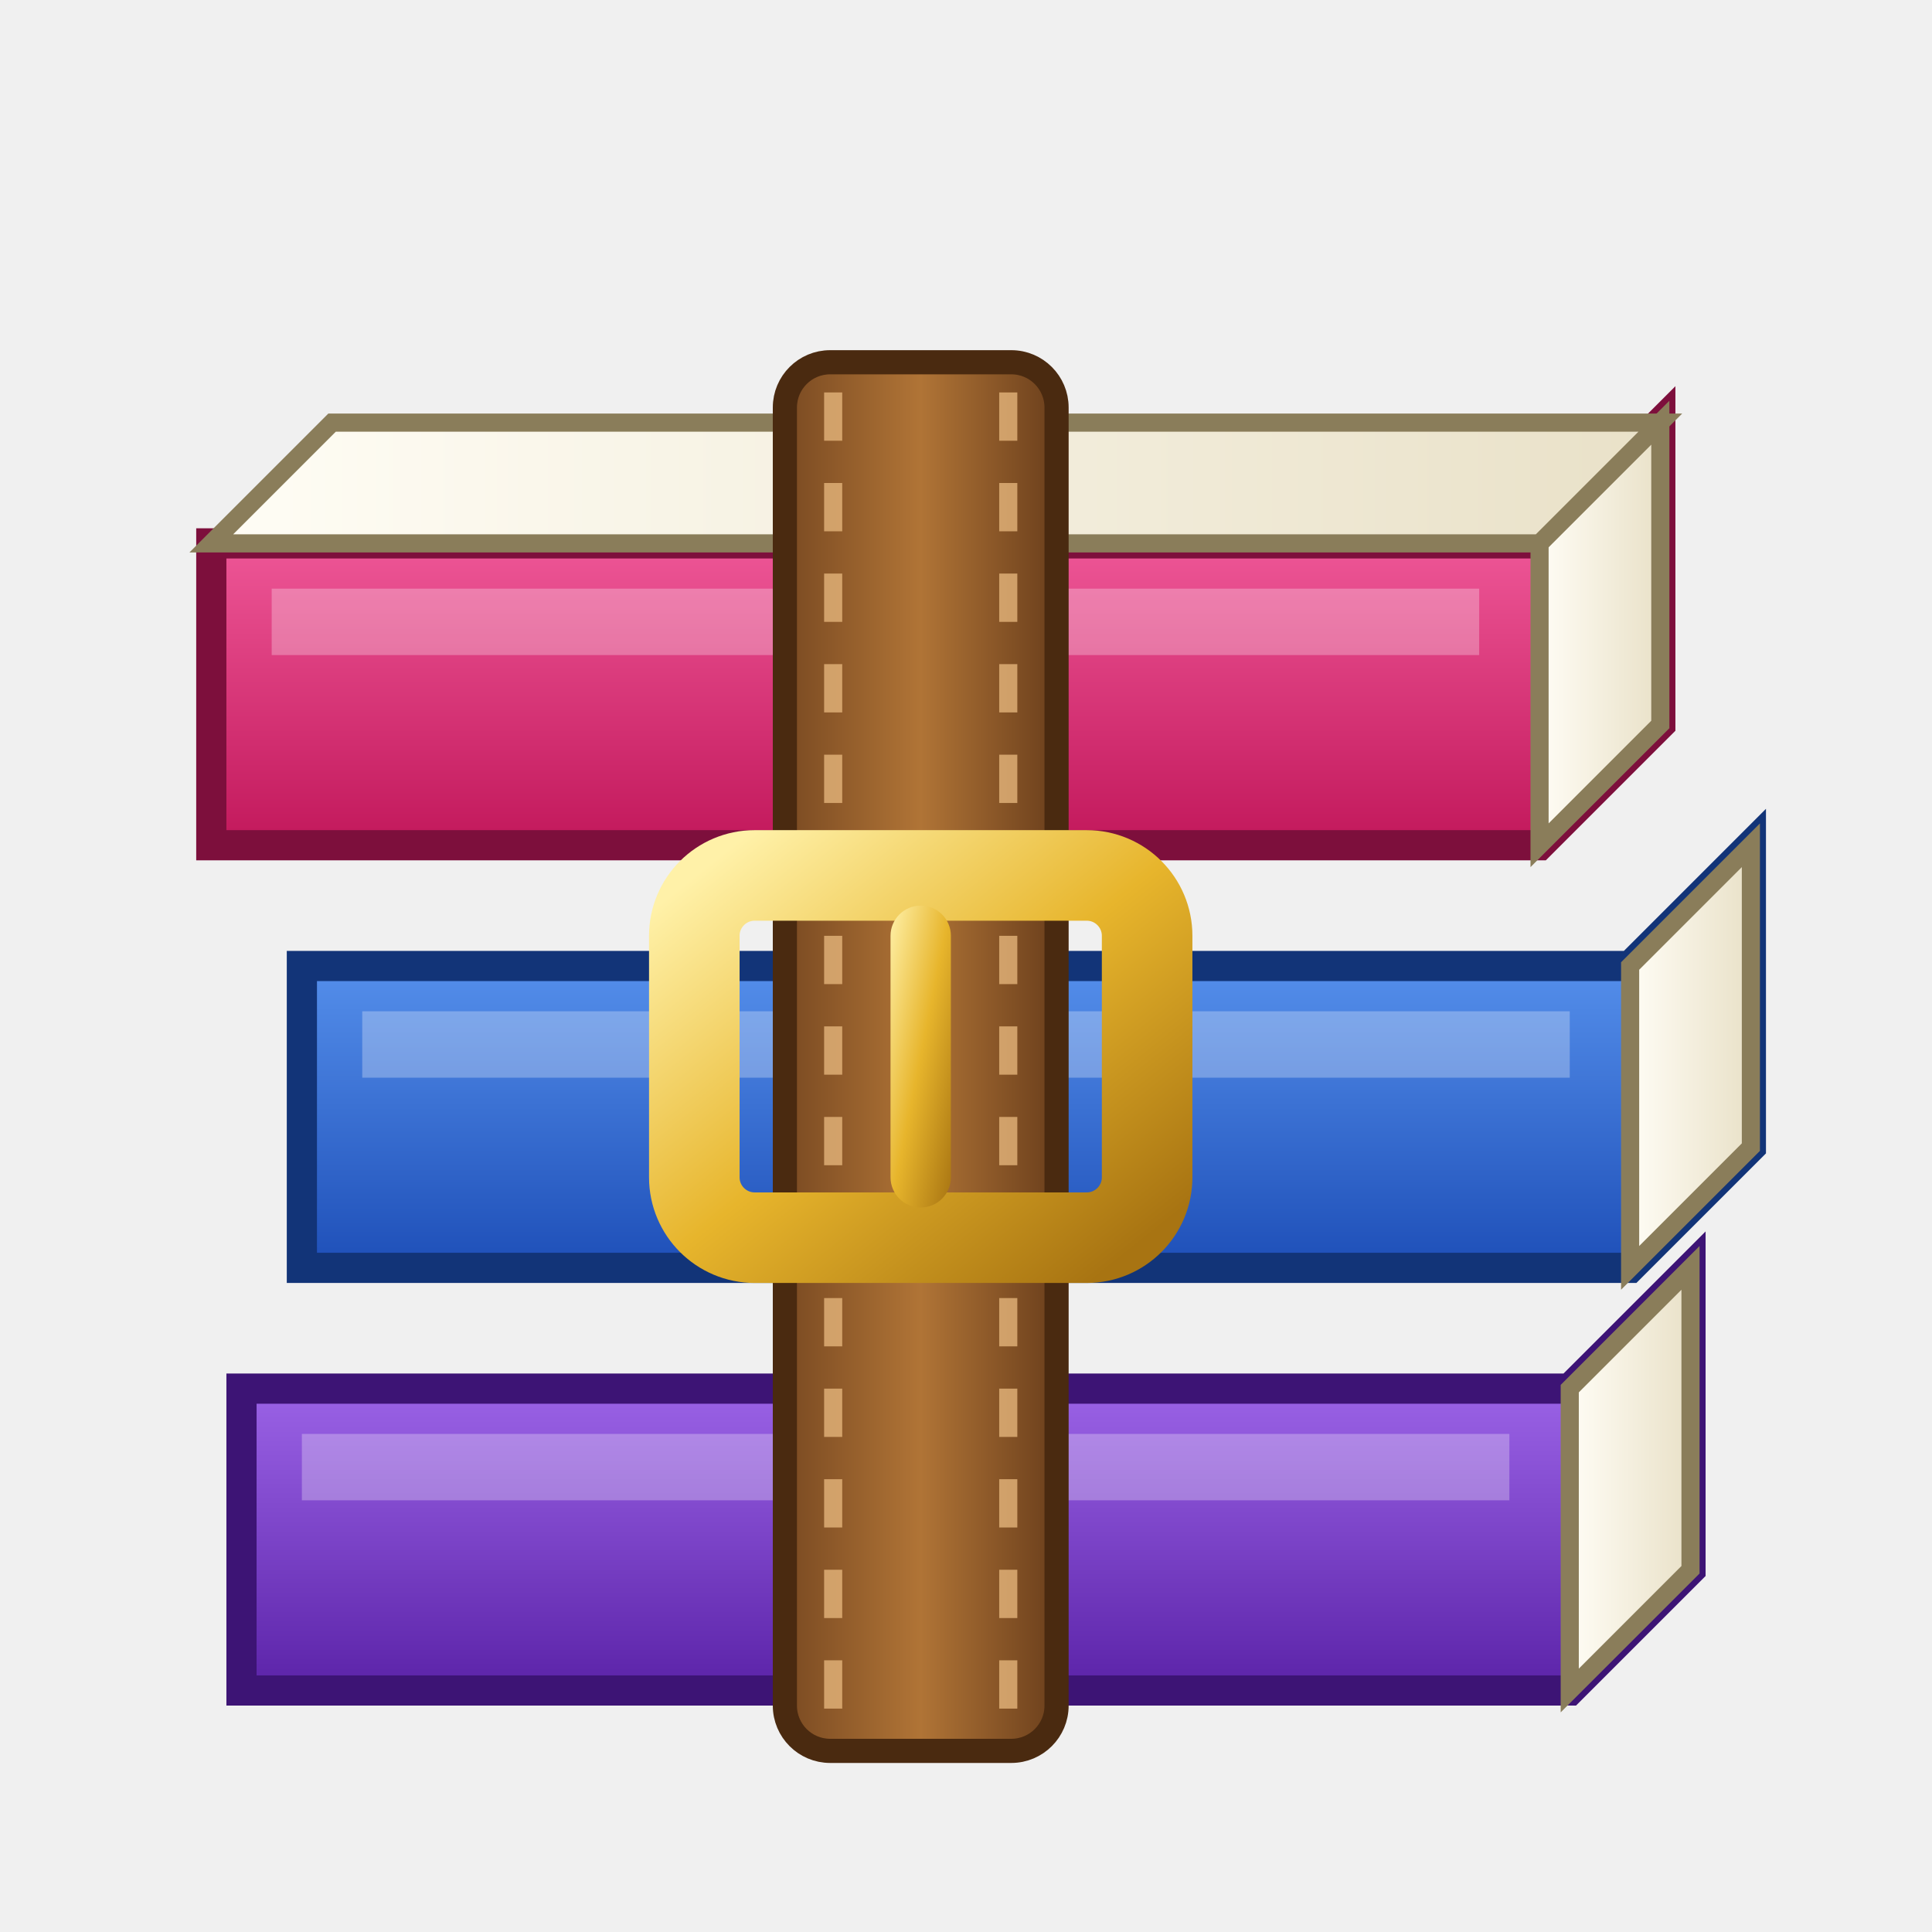
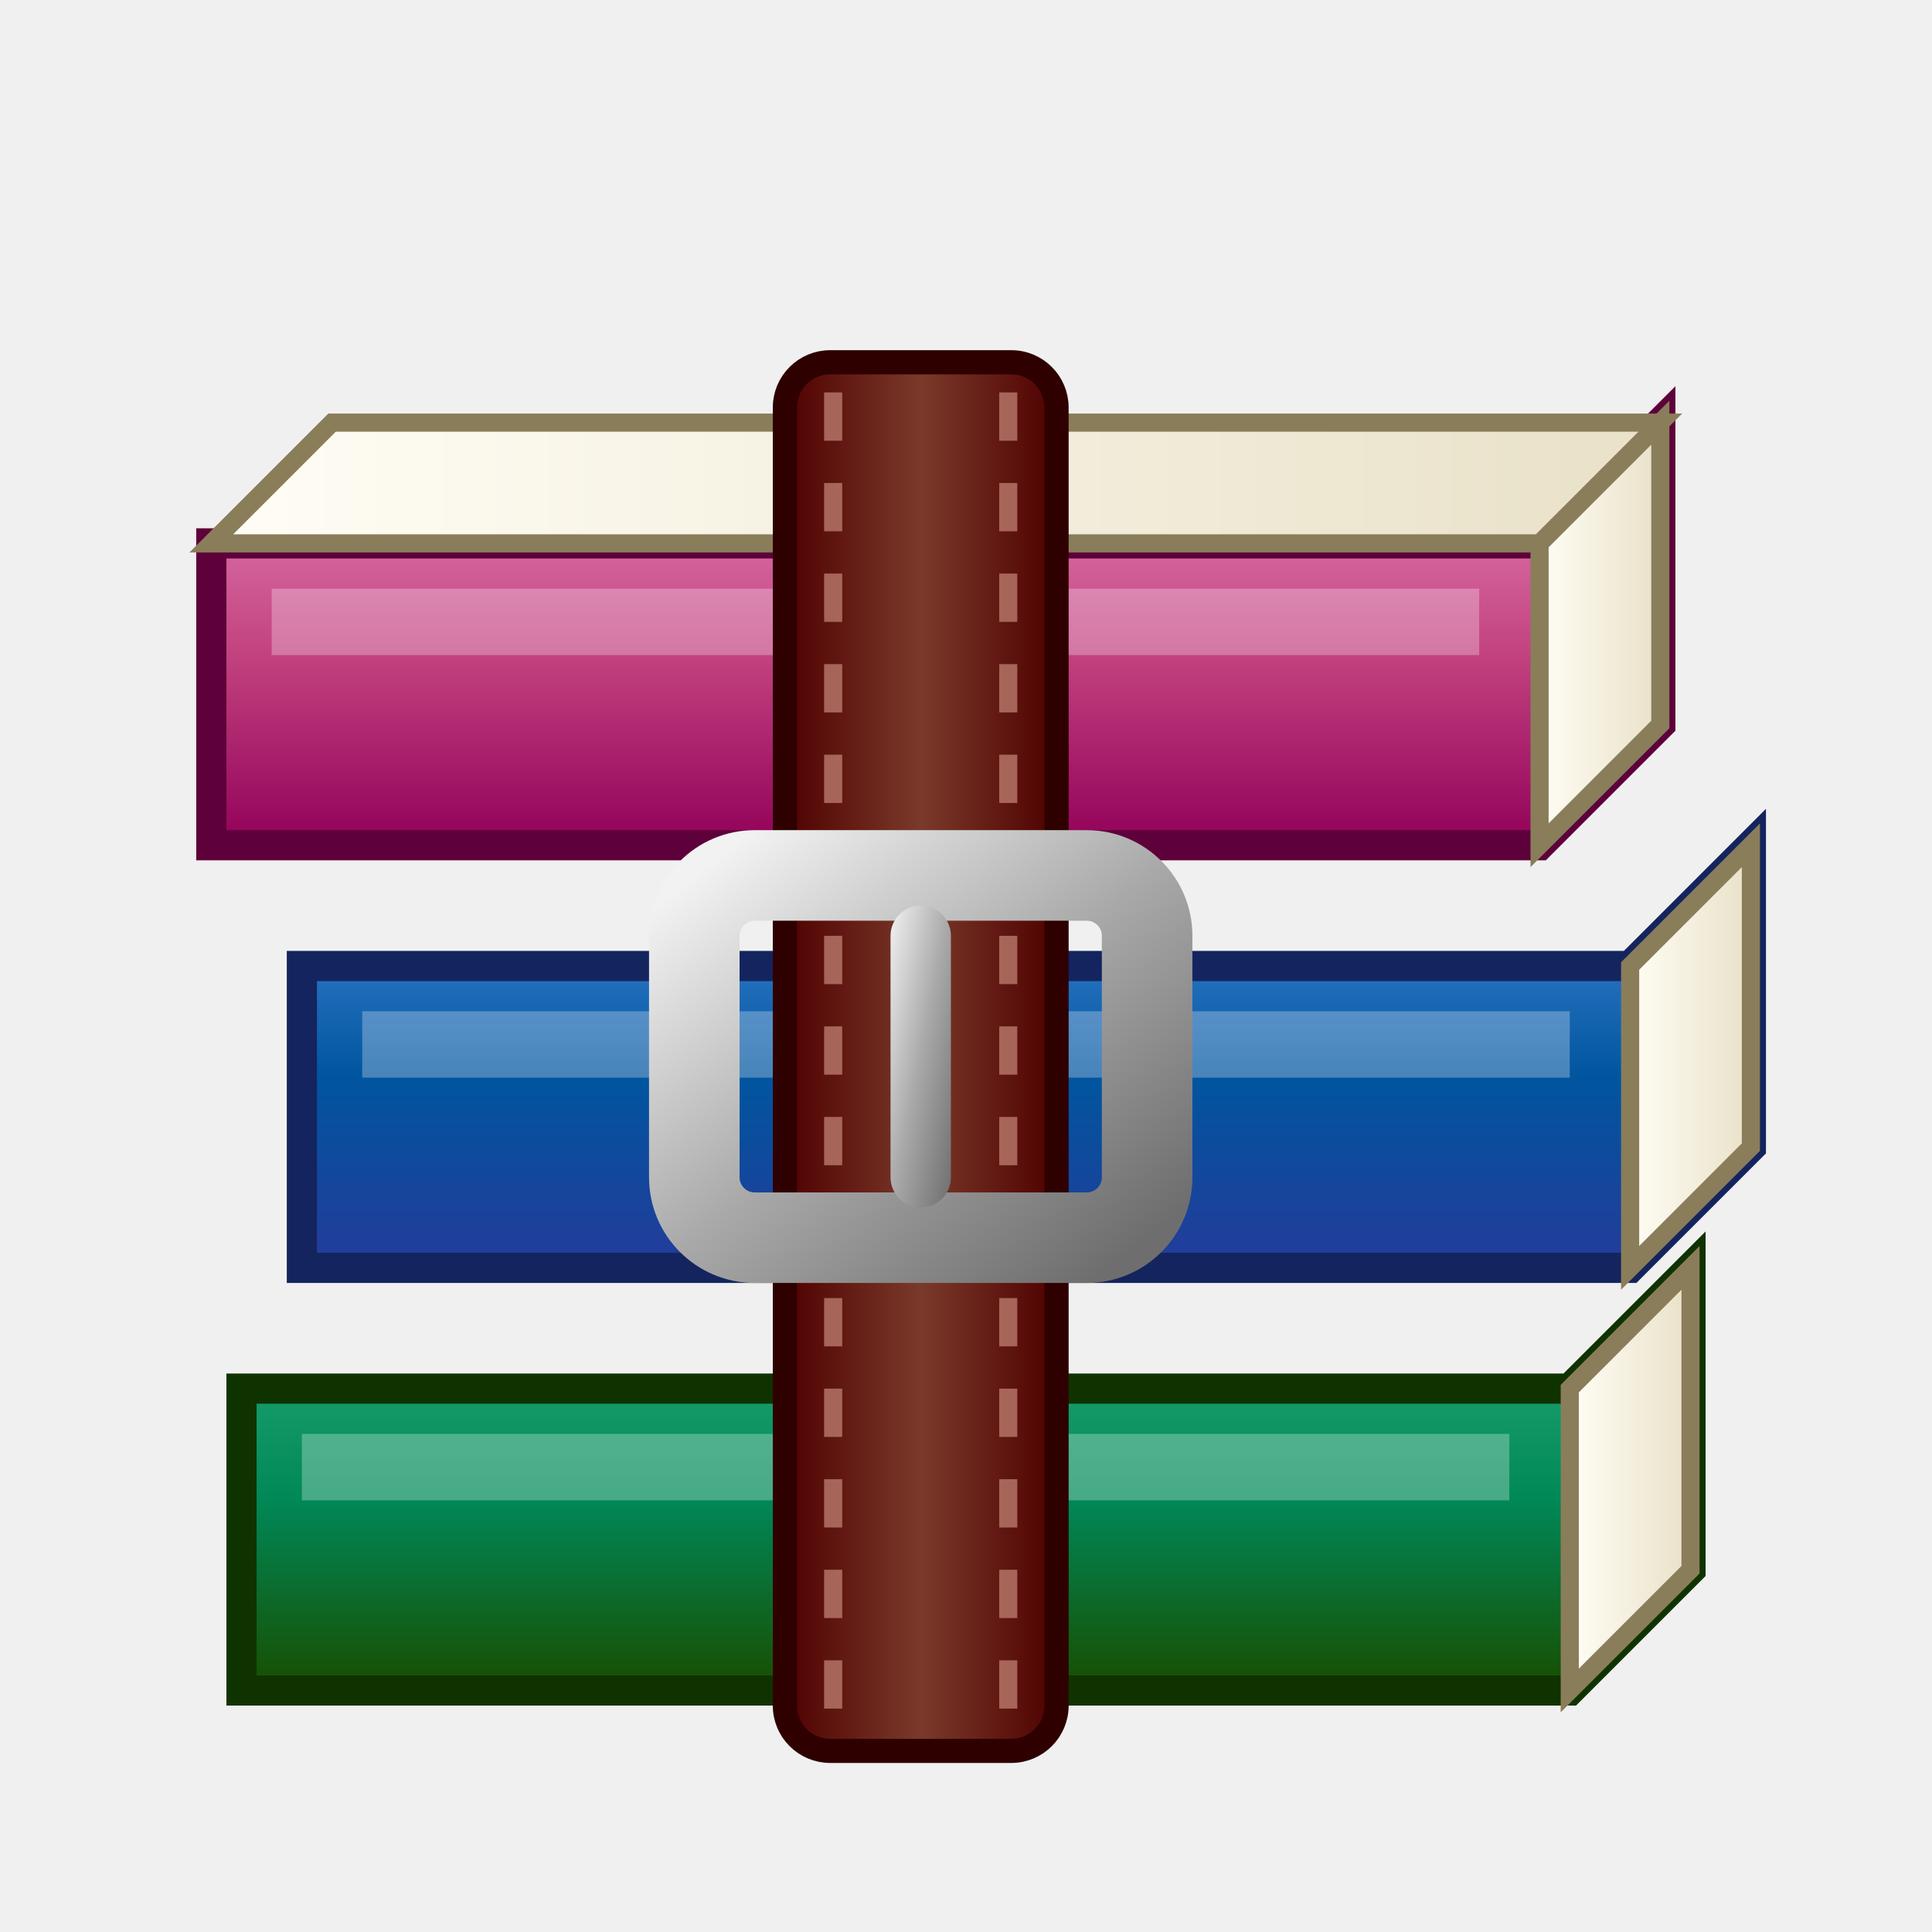
<svg xmlns="http://www.w3.org/2000/svg" viewBox="0 0 64 64">
  <defs>
    <linearGradient id="b1" x1="0" y1="0" x2="0" y2="1">
-       <stop offset="0" stop-color="#ff6fae" />
-       <stop offset="1" stop-color="#c2185b" />
+       <stop offset="0" stop-color="#e98cc0" />
+       <stop offset=".55" stop-color="#c2427f" />
+       <stop offset="1" stop-color="#920159" />
    </linearGradient>
    <linearGradient id="b2" x1="0" y1="0" x2="0" y2="1">
-       <stop offset="0" stop-color="#6aa8ff" />
-       <stop offset="1" stop-color="#1e4fb8" />
+       <stop offset="0" stop-color="#4f8fe0" />
+       <stop offset=".55" stop-color="#00559f" />
+       <stop offset="1" stop-color="#243b9a" />
    </linearGradient>
    <linearGradient id="b3" x1="0" y1="0" x2="0" y2="1">
-       <stop offset="0" stop-color="#b47cff" />
-       <stop offset="1" stop-color="#5b23a8" />
+       <stop offset="0" stop-color="#2fb27e" />
+       <stop offset=".55" stop-color="#008857" />
+       <stop offset="1" stop-color="#184d00" />
    </linearGradient>
    <linearGradient id="pg" x1="0" y1="0" x2="1" y2="0">
      <stop offset="0" stop-color="#fffdf5" />
      <stop offset="1" stop-color="#e9e1c8" />
    </linearGradient>
    <linearGradient id="belt" x1="0" y1="0" x2="1" y2="0">
-       <stop offset="0" stop-color="#7a4a22" />
-       <stop offset=".5" stop-color="#b07436" />
-       <stop offset="1" stop-color="#6b3f1c" />
+       <stop offset="0" stop-color="#4f0000" />
+       <stop offset=".5" stop-color="#7a3a2a" />
+       <stop offset="1" stop-color="#4f0000" />
    </linearGradient>
    <linearGradient id="gold" x1="0" y1="0" x2="1" y2="1">
-       <stop offset="0" stop-color="#fff1a8" />
-       <stop offset=".5" stop-color="#e7b52c" />
-       <stop offset="1" stop-color="#a87412" />
+       <stop offset="0" stop-color="#f2f2f2" />
+       <stop offset=".5" stop-color="#a9a9a9" />
+       <stop offset="1" stop-color="#6e6e6e" />
    </linearGradient>
  </defs>
-   <path d="M8 46 h44 l4 -4 v10 l-4 4 h-44 z" fill="url(#b3)" stroke="#3d1475" stroke-width="1" />
+   <path d="M8 46 h44 l4 -4 v10 l-4 4 h-44 z" fill="url(#b3)" stroke="#0f3300" stroke-width="1" />
  <path d="M52 46 l4 -4 v10 l-4 4 z" fill="url(#pg)" stroke="#8a7d5a" stroke-width=".6" />
-   <path d="M10 32 h44 l4 -4 v10 l-4 4 h-44 z" fill="url(#b2)" stroke="#123478" stroke-width="1" />
+   <path d="M10 32 h44 l4 -4 v10 l-4 4 h-44 z" fill="url(#b2)" stroke="#14245e" stroke-width="1" />
  <path d="M54 32 l4 -4 v10 l-4 4 z" fill="url(#pg)" stroke="#8a7d5a" stroke-width=".6" />
-   <path d="M7 18 h44 l4 -4 v10 l-4 4 h-44 z" fill="url(#b1)" stroke="#7d0f3c" stroke-width="1" />
+   <path d="M7 18 h44 l4 -4 v10 l-4 4 h-44 z" fill="url(#b1)" stroke="#5e003a" stroke-width="1" />
  <path d="M51 18 l4 -4 v10 l-4 4 z" fill="url(#pg)" stroke="#8a7d5a" stroke-width=".6" />
  <path d="M7 18 l4 -4 h44 l-4 4 z" fill="url(#pg)" stroke="#8a7d5a" stroke-width=".6" />
  <g fill="#fff" opacity=".28">
    <rect x="9" y="19.5" width="40" height="2.2" />
    <rect x="12" y="33.5" width="40" height="2.2" />
    <rect x="10" y="47.5" width="40" height="2.2" />
  </g>
-   <rect x="26" y="12" width="9" height="46" rx="1.5" fill="url(#belt)" stroke="#4a2a10" stroke-width=".8" />
-   <g stroke="#e3b47a" stroke-width=".6" stroke-dasharray="1.6 1.4" opacity=".8">
+   <rect x="26" y="12" width="9" height="46" rx="1.5" fill="url(#belt)" stroke="#2e0000" stroke-width=".8" />
+   <g stroke="#b8796a" stroke-width=".6" stroke-dasharray="1.6 1.4" opacity=".8">
    <path d="M27.6 13 v44" />
    <path d="M33.4 13 v44" />
  </g>
  <rect x="23" y="29" width="15" height="12" rx="2" fill="none" stroke="url(#gold)" stroke-width="3" />
  <rect x="29.5" y="30" width="2" height="10" rx="1" fill="url(#gold)" />
</svg>
